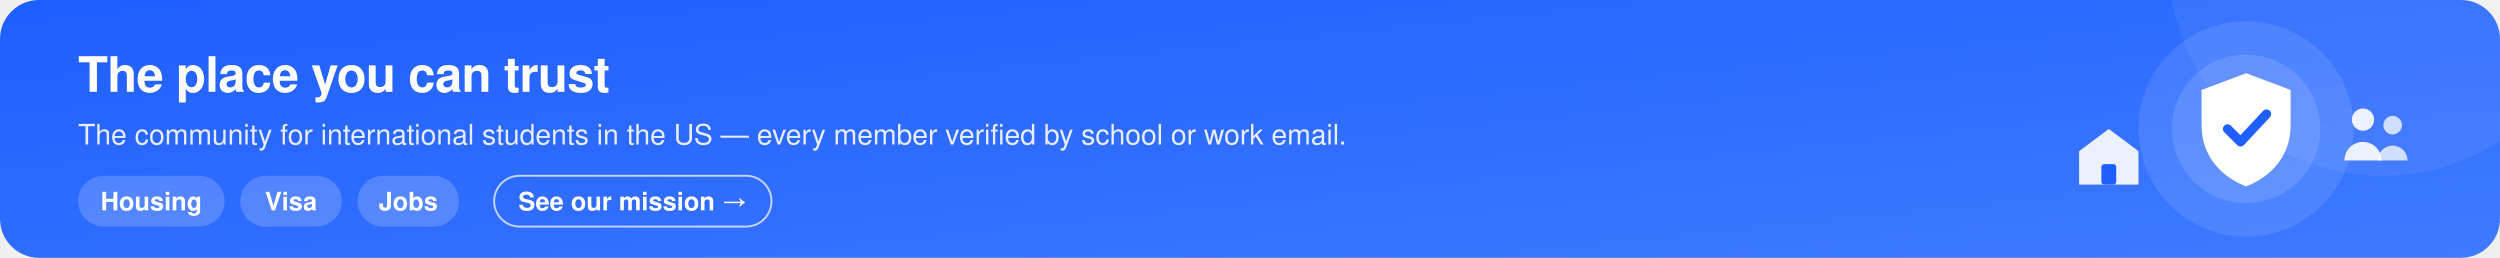
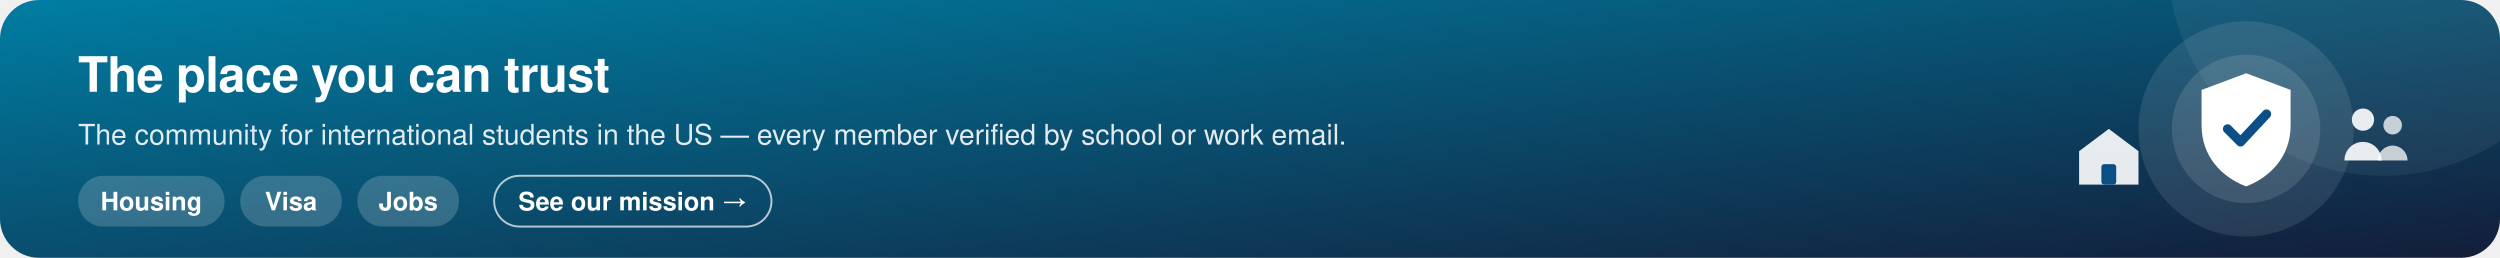
<svg xmlns="http://www.w3.org/2000/svg" width="1280" height="132" viewBox="0 0 1280 132" font-family="'Be Vietnam Pro','Helvetica Neue',Helvetica,Arial,'Segoe UI',Roboto,sans-serif">
  <defs>
    <linearGradient id="g" x1="0" y1="0" x2="1" y2="1">
-       <stop offset="0" stop-color="#1f5eff" />
-       <stop offset="1" stop-color="#3f7bff" />
+       <stop offset="0" stop-color="#007ea3" />
+       <stop offset="1" stop-color="#131d39" />
    </linearGradient>
  </defs>
  <rect width="1280" height="132" rx="20" fill="url(#g)" />
  <circle cx="1220" cy="-20" r="110" fill="#fff" fill-opacity="0.06" />
  <text x="40" y="47" font-size="25" font-weight="700" fill="#fff" letter-spacing="-0.3">The place you can trust</text>
  <text x="40" y="74" font-size="14.5" fill="#fff" fill-opacity="0.88">The community for international students in the US — every member verified by school or work email.</text>
  <rect x="40" y="90" width="75" height="26" rx="13.0" fill="#ffffff" fill-opacity="0.18" />
  <text x="77.5" y="107.7" text-anchor="middle" font-size="13" font-weight="600" fill="#fff">Housing</text>
  <rect x="123" y="90" width="52" height="26" rx="13.0" fill="#ffffff" fill-opacity="0.18" />
  <text x="149.0" y="107.7" text-anchor="middle" font-size="13" font-weight="600" fill="#fff">Visa</text>
  <rect x="183" y="90" width="52" height="26" rx="13.0" fill="#ffffff" fill-opacity="0.18" />
  <text x="209.0" y="107.7" text-anchor="middle" font-size="13" font-weight="600" fill="#fff">Jobs</text>
  <rect x="253" y="90" width="142" height="26" rx="13.0" fill="none" stroke="#fff" stroke-opacity="0.7" stroke-width="1" />
  <text x="324.0" y="107.7" text-anchor="middle" font-size="13" font-weight="600" fill="#fff">See our mission →</text>
  <g transform="translate(1150 66) scale(0.95)">
    <circle cx="0" cy="0" r="58" fill="#fff" fill-opacity="0.10" />
    <circle cx="0" cy="0" r="40" fill="#fff" fill-opacity="0.12" />
    <path d="M0 -30 L24 -21 V-2 C24 15 13 26 0 31 C-13 26 -24 15 -24 -2 V-21 Z" fill="#fff" />
-     <path d="M-10 0 L-3 7 L11 -8" fill="none" stroke="#1f5eff" stroke-width="5" stroke-linecap="round" stroke-linejoin="round" />
+     <path d="M-10 0 L-3 7 L11 -8" fill="none" stroke="#0b4f86" stroke-width="5" stroke-linecap="round" stroke-linejoin="round" />
    <g transform="translate(-74 14)">
      <path d="M0 -14 L16 -2 V16 H-16 V-2 Z" fill="#fff" fill-opacity="0.9" />
-       <rect x="-4" y="5" width="8" height="11" rx="1.5" fill="#1f5eff" />
+       <rect x="-4" y="5" width="8" height="11" rx="1.5" fill="#0b4f86" />
    </g>
    <g transform="translate(70 4)" fill="#fff" fill-opacity="0.9">
      <circle cx="-7" cy="-9" r="6" />
      <path d="M-17 13 a10 10 0 0 1 20 0 Z" />
      <circle cx="9" cy="-6" r="5" fill-opacity="0.75" />
      <path d="M1 13 a8 8 0 0 1 16 0 Z" fill-opacity="0.75" />
    </g>
  </g>
</svg>
